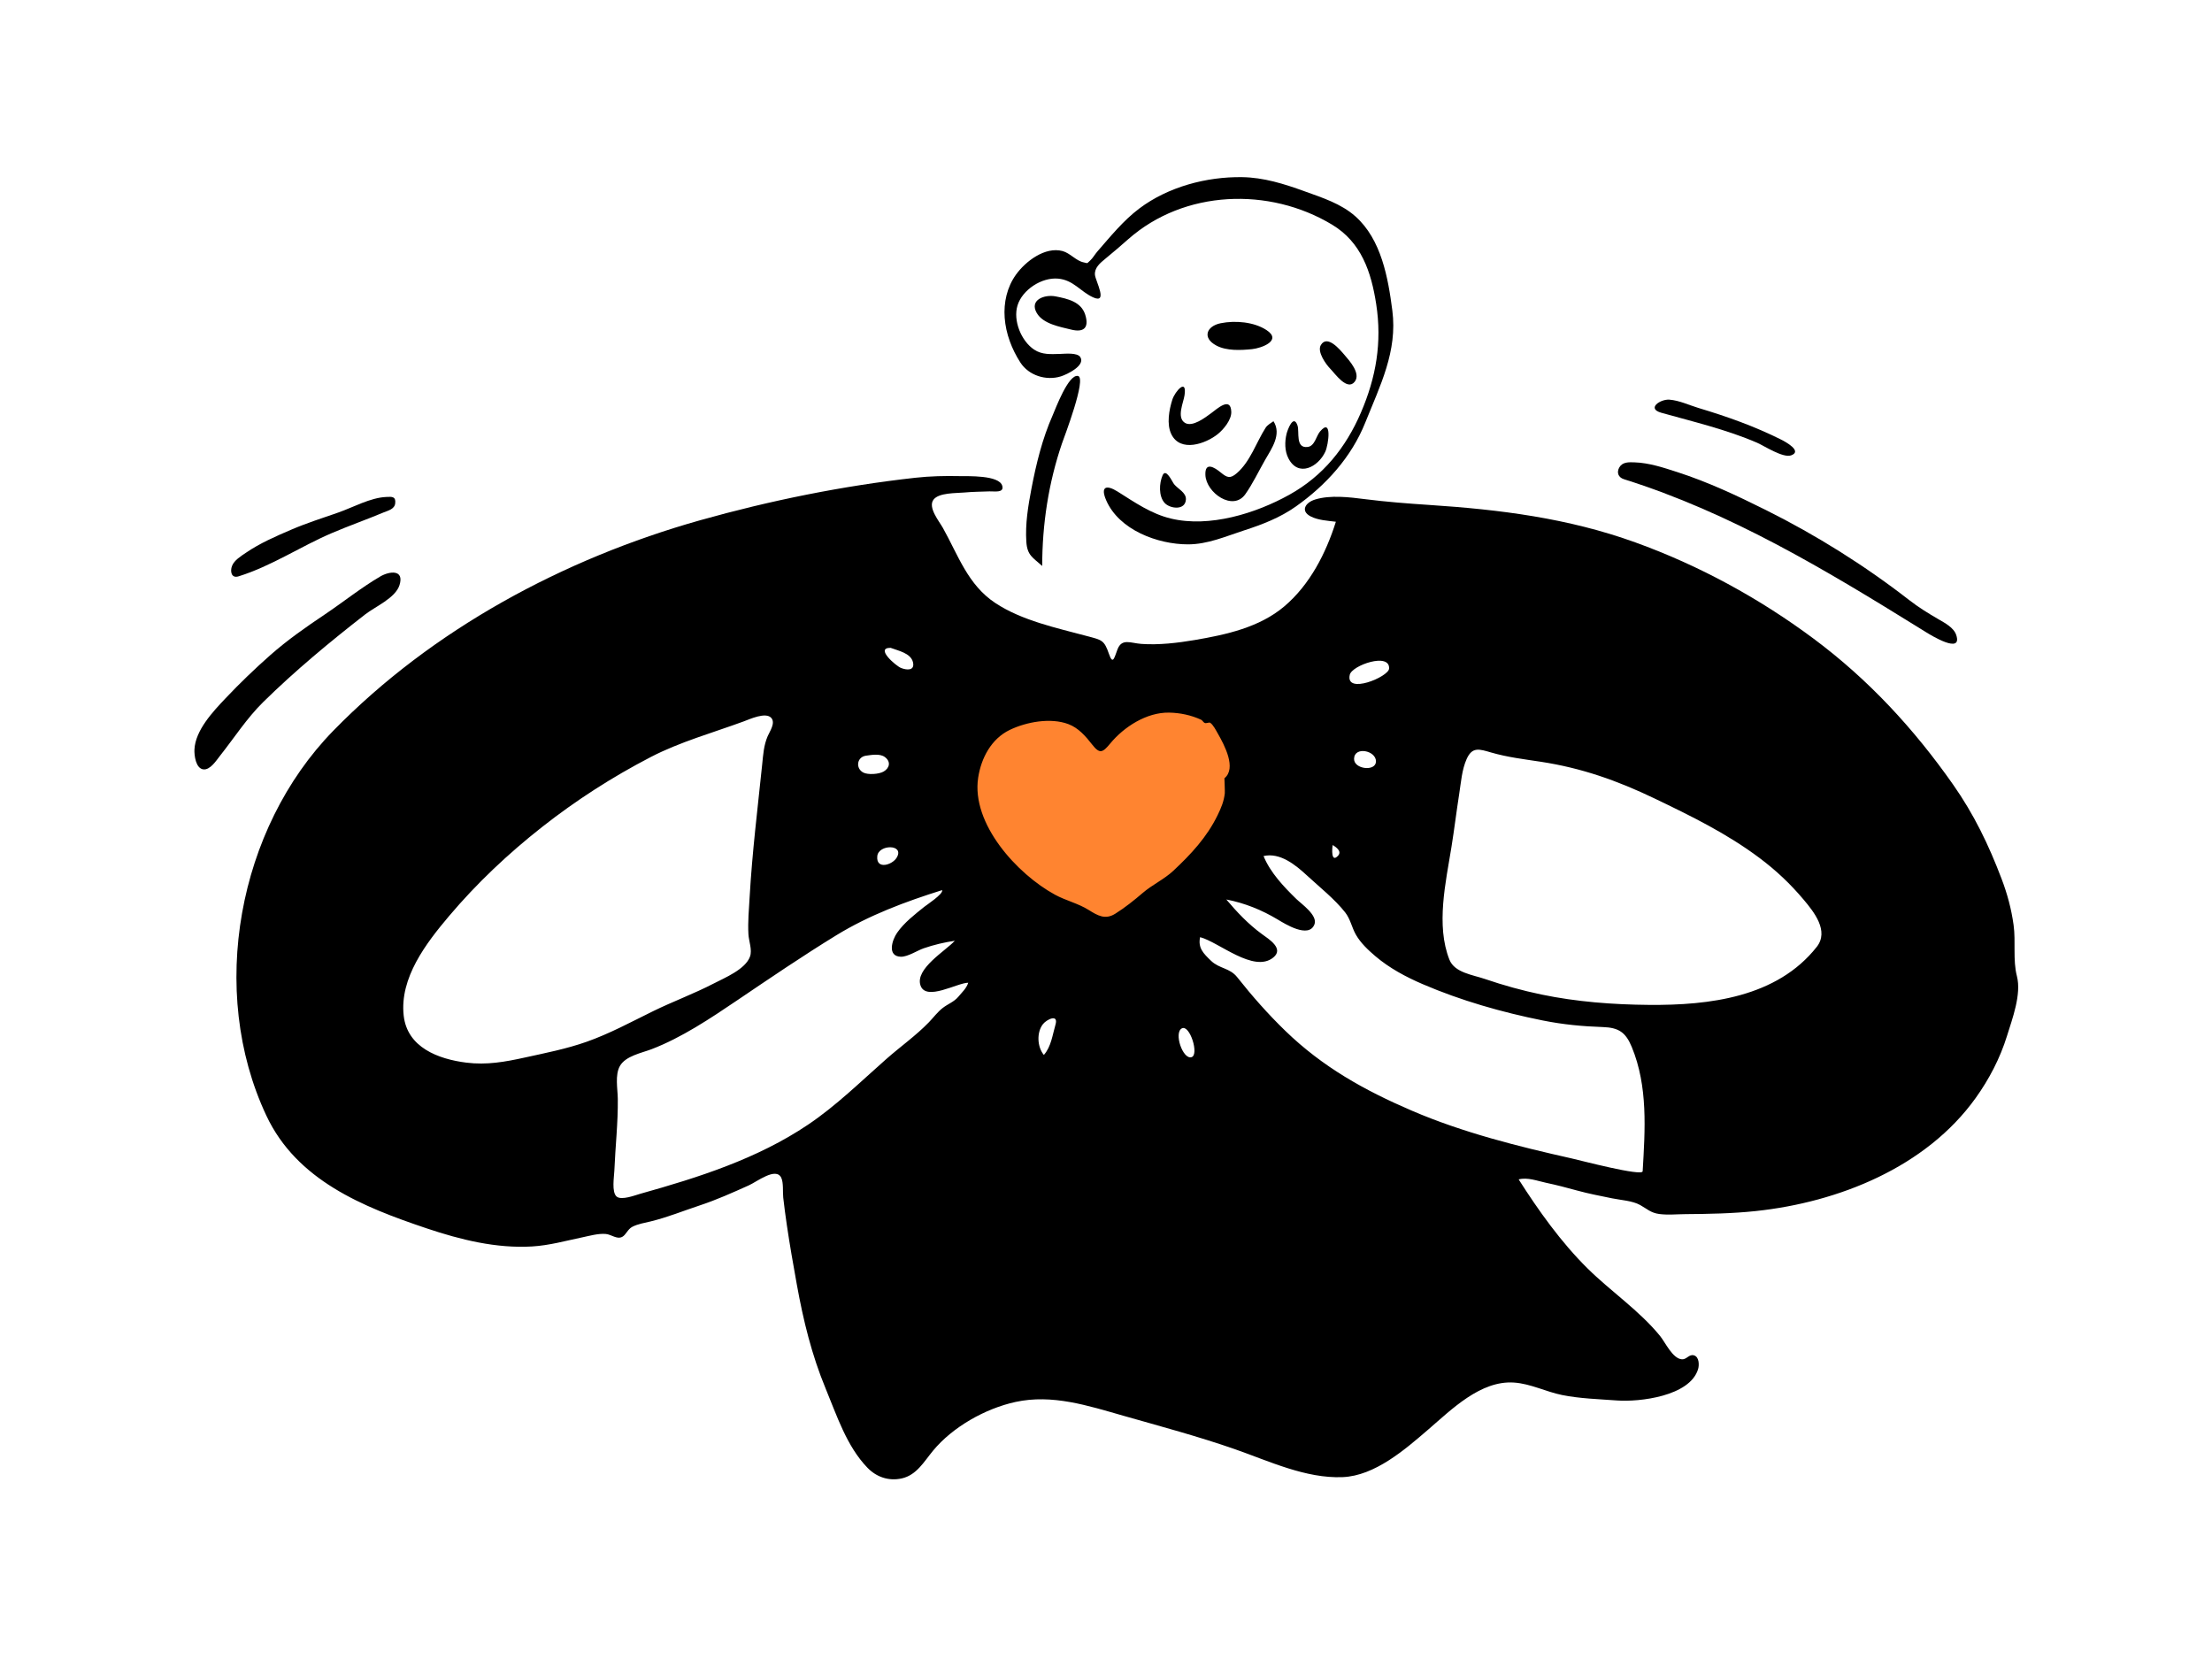
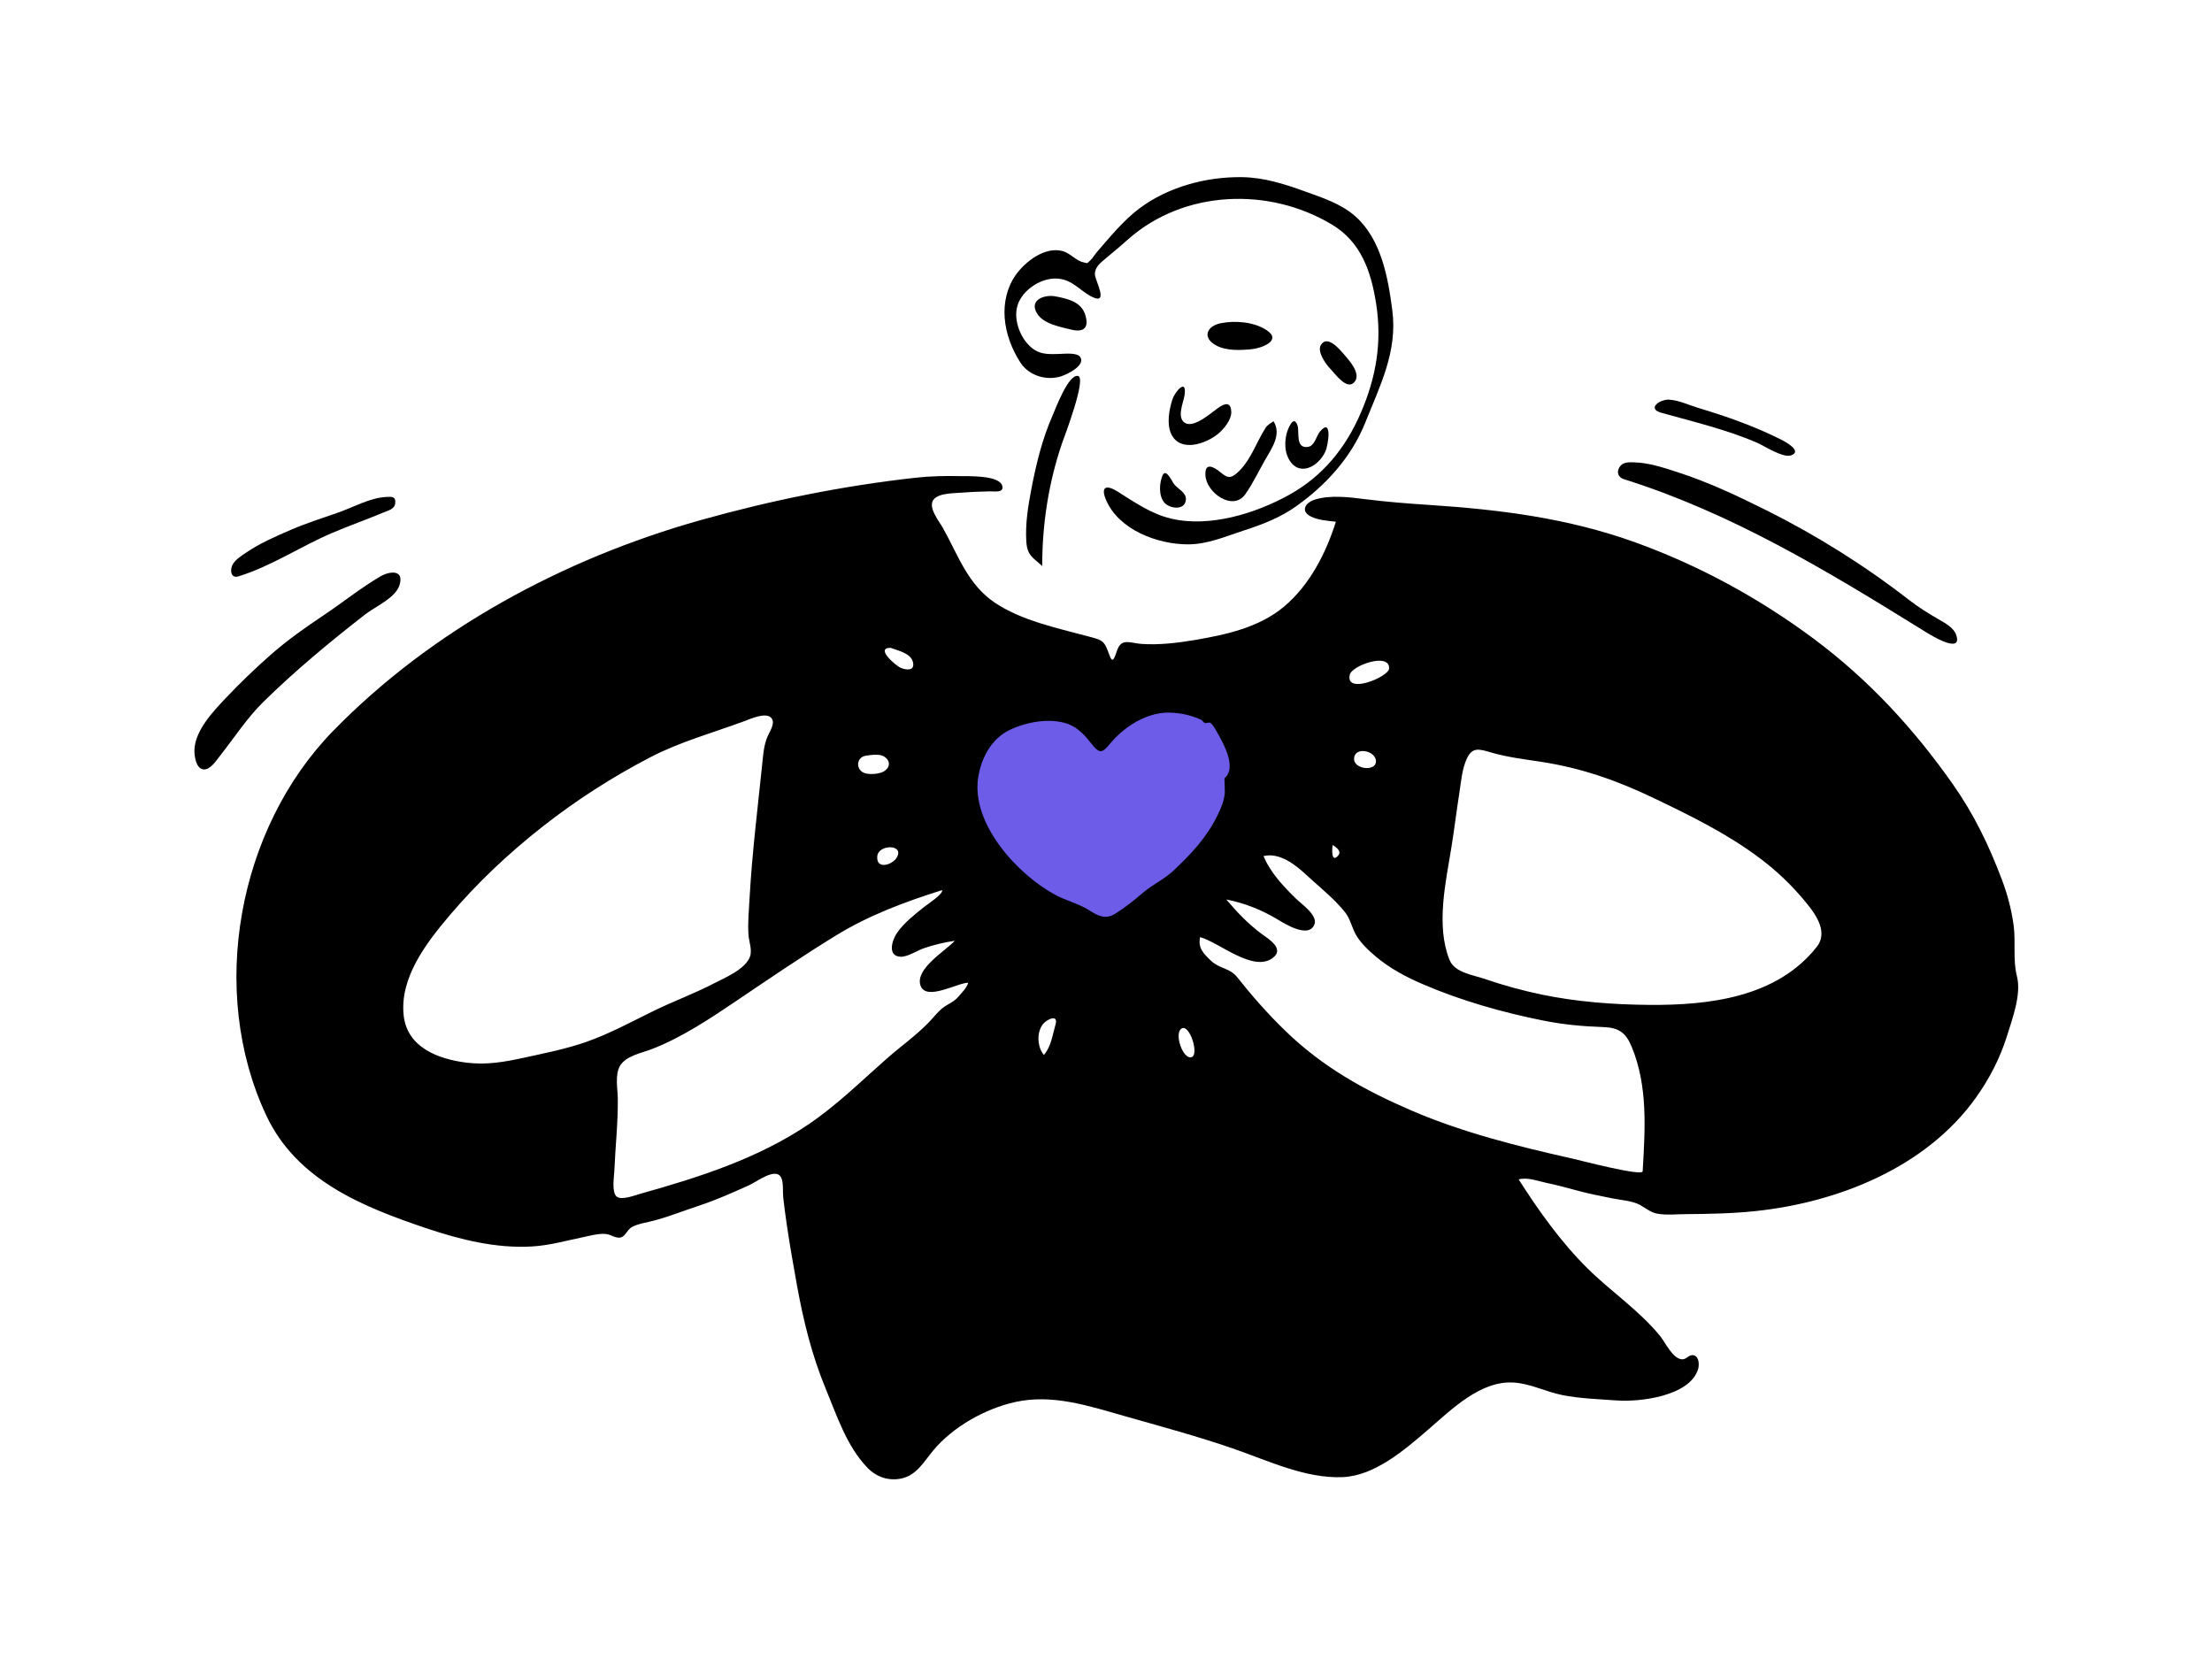
<svg xmlns="http://www.w3.org/2000/svg" viewBox="0 0 1024 768" version="1.1">
  <g id="react-group-21" stroke="none" stroke-width="1" fill="#ffffff" fill-rule="evenodd">
    <g id="react-group-22">
      <rect id="react-rect-24" x="0" y="0" width="1024" height="768" />
-       <path d="M448.995,335.473 C439.895,342.07 441.343,355.051 444.083,364.482 C448.117,378.369 456.152,391.224 465.318,402.305 C481.579,421.963 509.184,444.036 534.63,426.778 C557.29,411.408 571.584,380.395 576.518,354.272 C578.043,346.199 580.074,334.17 572.909,328.101 C562.317,319.13 543.632,320.762 530.845,321.917 C522.424,322.677 514.299,325.258 505.977,324.047 C486.642,321.229 465.123,323.781 448.995,335.473" id="react-path-25" fill="#ff8430" />
+       <path d="M448.995,335.473 C439.895,342.07 441.343,355.051 444.083,364.482 C448.117,378.369 456.152,391.224 465.318,402.305 C481.579,421.963 509.184,444.036 534.63,426.778 C557.29,411.408 571.584,380.395 576.518,354.272 C578.043,346.199 580.074,334.17 572.909,328.101 C562.317,319.13 543.632,320.762 530.845,321.917 C522.424,322.677 514.299,325.258 505.977,324.047 C486.642,321.229 465.123,323.781 448.995,335.473" id="react-path-25" fill="#6C5CE7" />
      <g id="react-group-23" transform="translate(89.99984, 82)" fill="#000">
        <path d="M751.023,356.343 C732.588,379.728 701.246,383.423 673.41,383.194 C656.694,383.055 639.947,381.797 623.559,378.391 C614.725,376.554 605.949,374.121 597.413,371.198 C591.774,369.267 583.38,368.302 580.981,362.26 C574.651,346.32 579.309,326.329 581.915,310.149 C583.241,301.919 584.236,293.64 585.525,285.404 C586.35,280.134 586.745,274.304 588.954,269.374 C591.54,263.599 594.806,264.752 600.275,266.347 C607.81,268.547 615.546,269.461 623.293,270.644 C642.2,273.531 658.695,279.353 675.877,287.605 C692.868,295.763 709.348,303.817 724.503,315.161 C732.181,320.911 738.798,327.151 744.961,334.478 C749.723,340.138 756.83,348.976 751.023,356.343 M670.439,460.212 C670.291,462.73 641.398,455.128 637.597,454.275 C612.65,448.68 587.208,442.307 563.657,432.197 C541.674,422.761 522.305,411.965 505.006,395.2 C496.943,387.385 489.691,379.156 482.751,370.392 C479.272,365.999 474.52,366.509 470.642,362.793 C467.153,359.448 464.477,356.836 465.567,351.836 C474.286,354.133 490.384,368.573 499.421,361.281 C504.573,357.125 497.428,352.783 494.13,350.375 C487.929,345.846 482.627,340.259 477.699,334.395 C486.161,336.036 494.039,339.205 501.404,343.617 C504.676,345.577 515.891,352.684 518.502,345.909 C520.109,341.738 512.504,336.497 510.133,334.189 C504.311,328.524 498.025,321.91 494.934,314.293 C502.577,312.52 509.781,318.427 514.986,323.238 C520.763,328.58 527.845,334.186 532.69,340.341 C535.189,343.515 535.733,347.265 537.685,350.689 C539.882,354.541 543.396,357.843 546.754,360.693 C553.225,366.186 560.793,370.23 568.561,373.575 C586.312,381.217 605.339,386.626 624.26,390.42 C633.543,392.282 642.597,393.139 652.018,393.455 C659.34,393.701 662.58,395.891 665.376,402.637 C672.942,420.893 671.568,440.975 670.439,460.212 M453.157,321.112 C448.924,325.073 443.423,327.558 438.998,331.366 C435.103,334.717 430.612,338.292 426.266,341.002 C421.627,343.894 418.16,341.866 413.983,339.249 C409.079,336.179 403.442,334.934 398.391,332.187 C380.928,322.682 359.563,299.393 362.823,278.009 C364.205,268.946 368.891,260.028 377.4,255.916 C385.127,252.182 396.361,250.109 404.628,253.231 C409.291,254.992 412.628,258.879 415.616,262.701 C419.1,267.156 420.435,266.454 423.983,262.157 C430.332,254.47 440.802,247.726 451.153,247.888 C456.297,247.97 461.407,249.054 466.041,251.189 C466.669,251.479 467.019,252.355 467.649,252.652 C468.423,253.017 469.695,252.258 470.233,252.599 C471.59,253.458 472.944,256.141 473.726,257.503 C476.867,262.966 482.521,273.68 476.823,278.28 C476.819,278.282 477.077,284.504 476.998,285.213 C476.597,288.925 475.313,291.989 473.66,295.384 C468.696,305.581 461.367,313.432 453.157,321.112 M461.598,407.392 C457.588,408.638 453.268,396.07 457.115,394.064 C460.783,392.151 465.229,406.264 461.598,407.392 M398.61,392.365 C397.221,397.112 396.635,402.5 393.238,406.364 C390.128,402.674 389.822,395.865 392.838,392.071 C394.559,389.907 400.129,387.177 398.61,392.365 M526.946,309.184 C526.923,309.304 531.771,311.623 529.406,314.158 C526.174,317.621 526.619,310.881 526.946,309.184 M546.981,270.492 C546.925,275.292 536.763,274.133 536.835,269.305 C536.924,263.363 547.04,265.403 546.981,270.492 M534.85,230.373 C535.856,225.978 553.532,219.864 553.051,227.524 C552.809,231.364 532.717,239.717 534.85,230.373 M353.646,379.417 C351.664,381.799 348.85,382.738 346.475,384.567 C343.984,386.483 342.204,388.969 340.029,391.219 C334.055,397.395 326.864,402.47 320.42,408.144 C308.571,418.573 297.222,429.786 284.085,438.631 C260.61,454.436 233.388,463.081 206.363,470.65 C204.124,471.277 197.675,473.808 195.46,471.923 C193.071,469.89 194.286,462.736 194.396,460.031 C194.844,448.94 196.137,437.718 195.997,426.644 C195.939,422.095 194.607,415.629 196.981,411.467 C199.631,406.819 207.029,405.459 211.606,403.71 C225.516,398.393 238.916,389.425 251.204,381.118 C266.309,370.906 281.565,360.525 297.109,350.993 C312.339,341.654 329.137,335.4 346.125,330.066 C346.912,331.72 338.806,337.042 337.88,337.788 C333.435,341.366 328.6,345.075 325.301,349.798 C322.965,353.142 320.57,360.708 327.019,360.902 C330.146,360.996 334.768,357.972 337.602,356.994 C342.284,355.378 347.109,354.244 352.007,353.506 C347.796,358.142 333.524,366.47 336.121,374.18 C338.64,381.662 353.213,372.931 358.23,372.931 C357.407,375.54 355.34,377.381 353.646,379.417 M181.481,400.3 C172.149,403.582 162.583,405.448 152.95,407.567 C143.77,409.587 135.283,411.109 125.88,409.926 C112.896,408.294 98.528,402.916 96.882,388.163 C94.93,370.683 107.275,354.62 117.876,342.079 C130.776,326.821 145.263,313.18 160.963,300.829 C176.645,288.489 193.571,277.611 211.305,268.427 C224.796,261.44 240.032,257.198 254.297,251.955 C257.011,250.957 264.517,247.452 267.056,250.357 C269.107,252.706 266.315,256.619 265.38,258.8 C263.556,263.052 263.305,267.333 262.834,271.898 C260.731,292.286 258.2,312.668 257.035,333.144 C256.71,338.85 256.139,344.82 256.472,350.53 C256.655,353.693 258.301,357.721 257.205,360.809 C255.098,366.745 245.449,370.675 240.336,373.326 C231.181,378.073 221.487,381.615 212.239,386.155 C202.081,391.142 192.192,396.532 181.481,400.3 M310.913,267.825 C313.475,267.473 317.312,266.775 319.596,268.435 C322.574,270.599 321.793,273.61 319.043,275.18 C316.87,276.421 311.786,276.76 309.64,275.634 C305.984,273.717 306.603,268.418 310.913,267.825 M325.101,315.035 C323.03,318.483 315.465,320.744 316.124,314.31 C316.689,308.801 328.913,308.686 325.101,315.035 M322.292,217.906 C325.62,219.195 331.659,220.298 332.646,224.579 C333.565,228.563 329.789,228.3 327.065,227.203 C324.824,226.303 314.84,217.837 322.292,217.906 M843.687,369.895 C841.743,362.331 843.223,353.958 842.151,346.211 C841.11,338.701 839.238,331.8 836.551,324.723 C830.602,309.055 823.787,294.951 814.144,281.2 C795.982,255.305 774.912,232.496 749.468,213.582 C724.349,194.91 696.534,179.735 667.07,169.1 C635.825,157.821 604.374,153.896 571.425,151.734 C561.586,151.089 551.755,150.324 541.971,149.081 C534.821,148.173 525.857,147.054 518.787,149.244 C514.345,150.621 511.863,154.494 516.702,157.036 C520.133,158.838 524.624,159.054 528.413,159.533 C523.836,174.073 516.389,188.664 504.587,198.676 C493.066,208.451 477.648,211.802 463.107,214.281 C455.221,215.624 446.392,216.664 438.385,216.084 C433.322,215.719 429.372,213.375 427.329,218.589 C425.912,222.212 425.241,226.187 423.372,220.717 C421.162,214.25 420.078,214.291 413.202,212.454 C399.141,208.698 383.022,205.271 370.755,197.147 C358.028,188.719 353.602,175.085 346.497,162.389 C344.74,159.251 339.44,152.9 342.148,149.304 C344.625,146.016 352.679,146.344 356.367,146.001 C360.259,145.639 364.174,145.624 368.079,145.472 C370.341,145.385 374.892,146.312 373.982,142.933 C372.608,137.84 357.897,138.493 354.243,138.41 C347.449,138.258 340.561,138.415 333.802,139.162 C300.284,142.869 266.465,149.723 234.031,158.863 C171.103,176.595 110.157,209.269 64.233,256.341 C20.15,301.526 6.184,376.717 33.285,434.41 C47.368,464.394 77.932,476.711 107.561,486.659 C123.188,491.905 139.737,496.01 156.349,495.02 C164.321,494.544 171.886,492.397 179.661,490.781 C183.051,490.075 186.91,488.95 190.393,489.234 C193.03,489.449 195.562,491.869 198.035,490.583 C199.791,489.67 200.554,487.05 202.699,485.934 C205.274,484.595 208.397,484.111 211.178,483.436 C218.909,481.558 226.396,478.512 233.953,476.015 C241.767,473.432 249.142,470.106 256.64,466.744 C260.426,465.045 269.188,458.141 271.655,463.189 C272.78,465.492 272.301,469.936 272.575,472.352 C273.055,476.578 273.619,480.795 274.235,485.003 C275.593,494.267 277.219,503.493 278.885,512.708 C281.893,529.333 285.768,545.249 292.248,560.889 C297.422,573.376 301.965,587.53 311.572,597.464 C315.766,601.8 321.489,603.751 327.504,602.389 C334.347,600.838 337.753,594.623 341.906,589.598 C351.046,578.539 366.134,570.066 380.067,567.015 C397.129,563.28 413.748,568.743 430.034,573.387 C447.26,578.299 464.797,582.979 481.705,588.883 C497.461,594.386 514.474,602.513 531.562,601.806 C546.463,601.19 560.382,589.062 571.128,579.817 C581.922,570.533 595.417,556.938 610.937,558.033 C618.644,558.575 625.666,562.293 633.173,563.804 C641.414,565.464 650.182,565.699 658.562,566.318 C668.965,567.085 692.237,564.373 696.085,551.859 C696.656,550.002 696.66,546.179 694.208,545.436 C691.953,544.754 690.801,547.39 688.664,547.27 C684.317,547.025 680.921,539.446 678.533,536.511 C668.896,524.666 655.676,515.831 644.862,505.13 C632.651,493.048 622.226,478.409 613.025,463.971 C617.185,462.89 621.673,464.686 625.698,465.539 C630.59,466.575 635.357,467.827 640.178,469.154 C645.49,470.617 650.879,471.623 656.271,472.738 C660.294,473.568 665.634,473.819 669.266,475.837 C672.436,477.599 674.205,479.491 678.141,480.002 C682.143,480.522 686.251,480.084 690.272,480.057 C701.147,479.983 711.998,479.781 722.822,478.632 C761.065,474.569 801.604,458.393 824.601,426.289 C830.856,417.557 835.895,407.884 839.079,397.619 C841.564,389.604 845.849,378.31 843.687,369.895" id="react-path-26" />
        <path d="M484.989,0.008 C495.039,0.151 504.46,3.131 513.824,6.519 C522.06,9.498 530.839,12.254 537.498,18.2 C549.476,28.897 552.596,46.608 554.556,61.76 C557.001,80.668 548.865,96.532 542.017,113.638 C535.613,129.637 523.858,142.598 509.886,152.474 C502.566,157.647 494.476,160.77 486.011,163.508 C477.413,166.289 469.086,170.014 459.887,170 C445.918,169.98 428.033,163.345 422.082,149.582 C419.373,143.315 422.011,142.19 427.433,145.596 C435.298,150.537 442.879,155.869 452.07,158.061 C469.894,162.313 491.242,155.726 506.871,147.034 C522.495,138.345 532.983,125.291 539.993,109.038 C547.065,92.64 549.813,76.482 547.086,58.805 C544.775,43.824 540.177,30.14 526.677,22.008 C497.534,4.455 458.269,5.869 432.353,28.681 C428.798,31.808 425.285,34.851 421.623,37.838 C419.294,39.736 416.552,42.013 416.891,45.295 C417.18,48.106 423.173,58.944 415.956,55.615 C410.106,52.915 406.927,47.639 399.84,46.986 C392.297,46.29 383.3,52.084 381.043,59.377 C378.891,66.336 382.729,75.857 388.74,79.848 C392.463,82.32 396.559,81.938 400.786,81.838 C402.884,81.789 408.725,81.107 410.113,83.325 C412.57,87.248 403.903,91.371 401.106,92.238 C394.3,94.35 386.256,91.865 382.344,85.79 C378.367,79.613 375.645,72.465 375.096,65.107 C374.573,58.057 376.173,50.919 380.332,45.131 C384.756,38.974 393.773,32.073 401.857,34.211 C405.366,35.139 408.185,38.765 411.628,39.453 C413.802,39.887 412.887,40.198 414.688,38.587 C415.831,37.565 416.911,35.679 417.966,34.467 C424.033,27.502 430.033,20.068 437.458,14.492 C450.773,4.495 468.47,-0.226 484.989,0.008 Z M448.169,138.113 C449.744,134.421 452.637,141.006 453.492,142.107 C455.185,144.286 459.167,145.98 458.995,149.193 C458.711,154.497 451.482,153.513 449.071,150.746 C446.328,147.596 446.615,141.758 448.169,138.113 Z M499.53,113 C503.43,119.078 498.677,125.638 495.594,131.018 C492.645,136.161 489.907,141.975 486.475,146.811 C480.777,154.839 468.381,146.154 468.013,137.903 C467.731,131.587 472.205,134.336 475.077,136.695 C478.033,139.125 479.433,139.73 482.532,137.076 C488.765,131.735 491.566,122.805 495.875,116.043 C496.73,114.702 498.278,113.896 499.53,113 Z M510.648,114.954 C511.654,117.894 509.544,125.682 515.409,124.903 C518.65,124.473 519.342,119.823 521.046,117.793 C526.775,110.97 525.018,123.875 523.521,127.105 C520.221,134.223 510.985,139.128 506.404,130.097 C504.701,126.738 504.708,122.498 505.574,118.887 C506.045,116.92 508.792,109.526 510.648,114.954 Z M458.347,101.034 C457.828,104.463 454.604,111.296 458.54,113.749 C462.003,115.909 468.034,111.219 470.701,109.261 C473.471,107.226 479.751,101.389 479.997,108.653 C480.123,112.356 476.416,116.799 473.771,118.932 C468.128,123.481 456.403,127.562 452.244,118.999 C449.979,114.334 451.218,107.694 452.716,102.993 C453.93,99.183 459.601,92.75 458.347,101.034 Z M532.36,82.258 C534.656,84.925 540.1,90.899 537.14,94.697 C533.68,99.136 528.058,90.992 525.841,88.725 C523.844,86.683 519.643,80.868 521.434,77.783 C524.4,72.679 530.343,79.917 532.36,82.258 Z M496.265,70.775 C503.771,75.665 493.902,79.186 489.627,79.624 C484.452,80.152 477.836,80.502 473.083,77.963 C466.346,74.364 468.592,68.927 475.122,67.625 C481.817,66.292 490.44,66.979 496.265,70.775 Z M398.68,55.208 C404.2,56.282 410.505,57.679 412.385,63.698 C414.327,69.917 411.537,71.981 405.899,70.581 C400.682,69.285 392.89,67.981 389.941,62.885 C386.417,56.797 393.562,54.213 398.68,55.208 Z" id="react-path-27" />
        <path d="M94.947,188.85 C93.094,194.833 83.718,198.8 79.043,202.437 C62.688,215.16 46.707,228.407 31.922,242.927 C24.248,250.464 18.439,259.581 11.784,267.963 C10.161,270.008 7.284,274.591 4.1,274.16 C0.606,273.69 -0.101,267.672 0.011,265.044 C0.392,256.082 8.577,247.427 14.414,241.256 C20.98,234.317 28,227.555 35.169,221.237 C43.063,214.281 51.628,208.302 60.357,202.449 C68.928,196.701 77.146,190.06 86.06,184.854 C90.259,182.402 97.232,181.469 94.947,188.85 Z M666.622,132.036 C673.449,132.251 680.11,134.49 686.548,136.569 C700.71,141.142 714.197,147.486 727.497,154.117 C750.815,165.739 773.254,179.801 793.823,195.79 C798.122,199.131 802.53,201.839 807.206,204.571 C810.198,206.322 814.465,208.457 815.618,212.025 C818.546,221.093 803.765,211.991 801.668,210.689 L798.717,208.86 C754.953,181.736 711.241,155.383 661.738,139.828 C659.101,139 658.281,136.647 659.664,134.316 C661.164,131.789 664.086,131.956 666.622,132.036 Z M92.955,151.015 C92.638,153.776 89.511,154.404 87.402,155.29 C79.532,158.596 71.465,161.415 63.616,164.776 C49.049,171.013 35.671,180.064 20.466,184.798 C16.991,185.881 16.479,182.374 17.409,179.988 C18.445,177.325 21.557,175.455 23.808,173.914 C30.3,169.466 37.664,166.269 44.874,163.179 C52.022,160.114 59.382,157.795 66.711,155.226 C73.522,152.837 81.428,148.392 88.743,148.063 L89.062,148.048 C91.39,147.93 93.324,147.773 92.955,151.015 Z M679.047,109.07 C672.088,107.112 678.663,102.706 682.799,103.016 C687.413,103.361 691.873,105.54 696.249,106.854 C709.627,110.871 722.028,115.264 734.527,121.499 C736.391,122.43 744.602,126.843 739.17,128.797 C735.406,130.151 726.614,124.342 723.382,122.948 C709.179,116.824 693.917,113.251 679.047,109.07 Z" id="react-path-28" />
        <path d="M401.608,123.331 C402.478,120.779 413.238,92.877 409.026,92.036 C404.565,91.143 398.602,107.332 397.309,110.257 C392.529,121.059 389.699,132.649 387.482,144.236 C385.937,152.304 384.58,160.569 385.121,168.817 C385.537,175.156 388.155,176.116 392.469,180 C392.469,160.746 395.395,141.555 401.608,123.331" id="react-path-29" />
      </g>
    </g>
  </g>
</svg>
